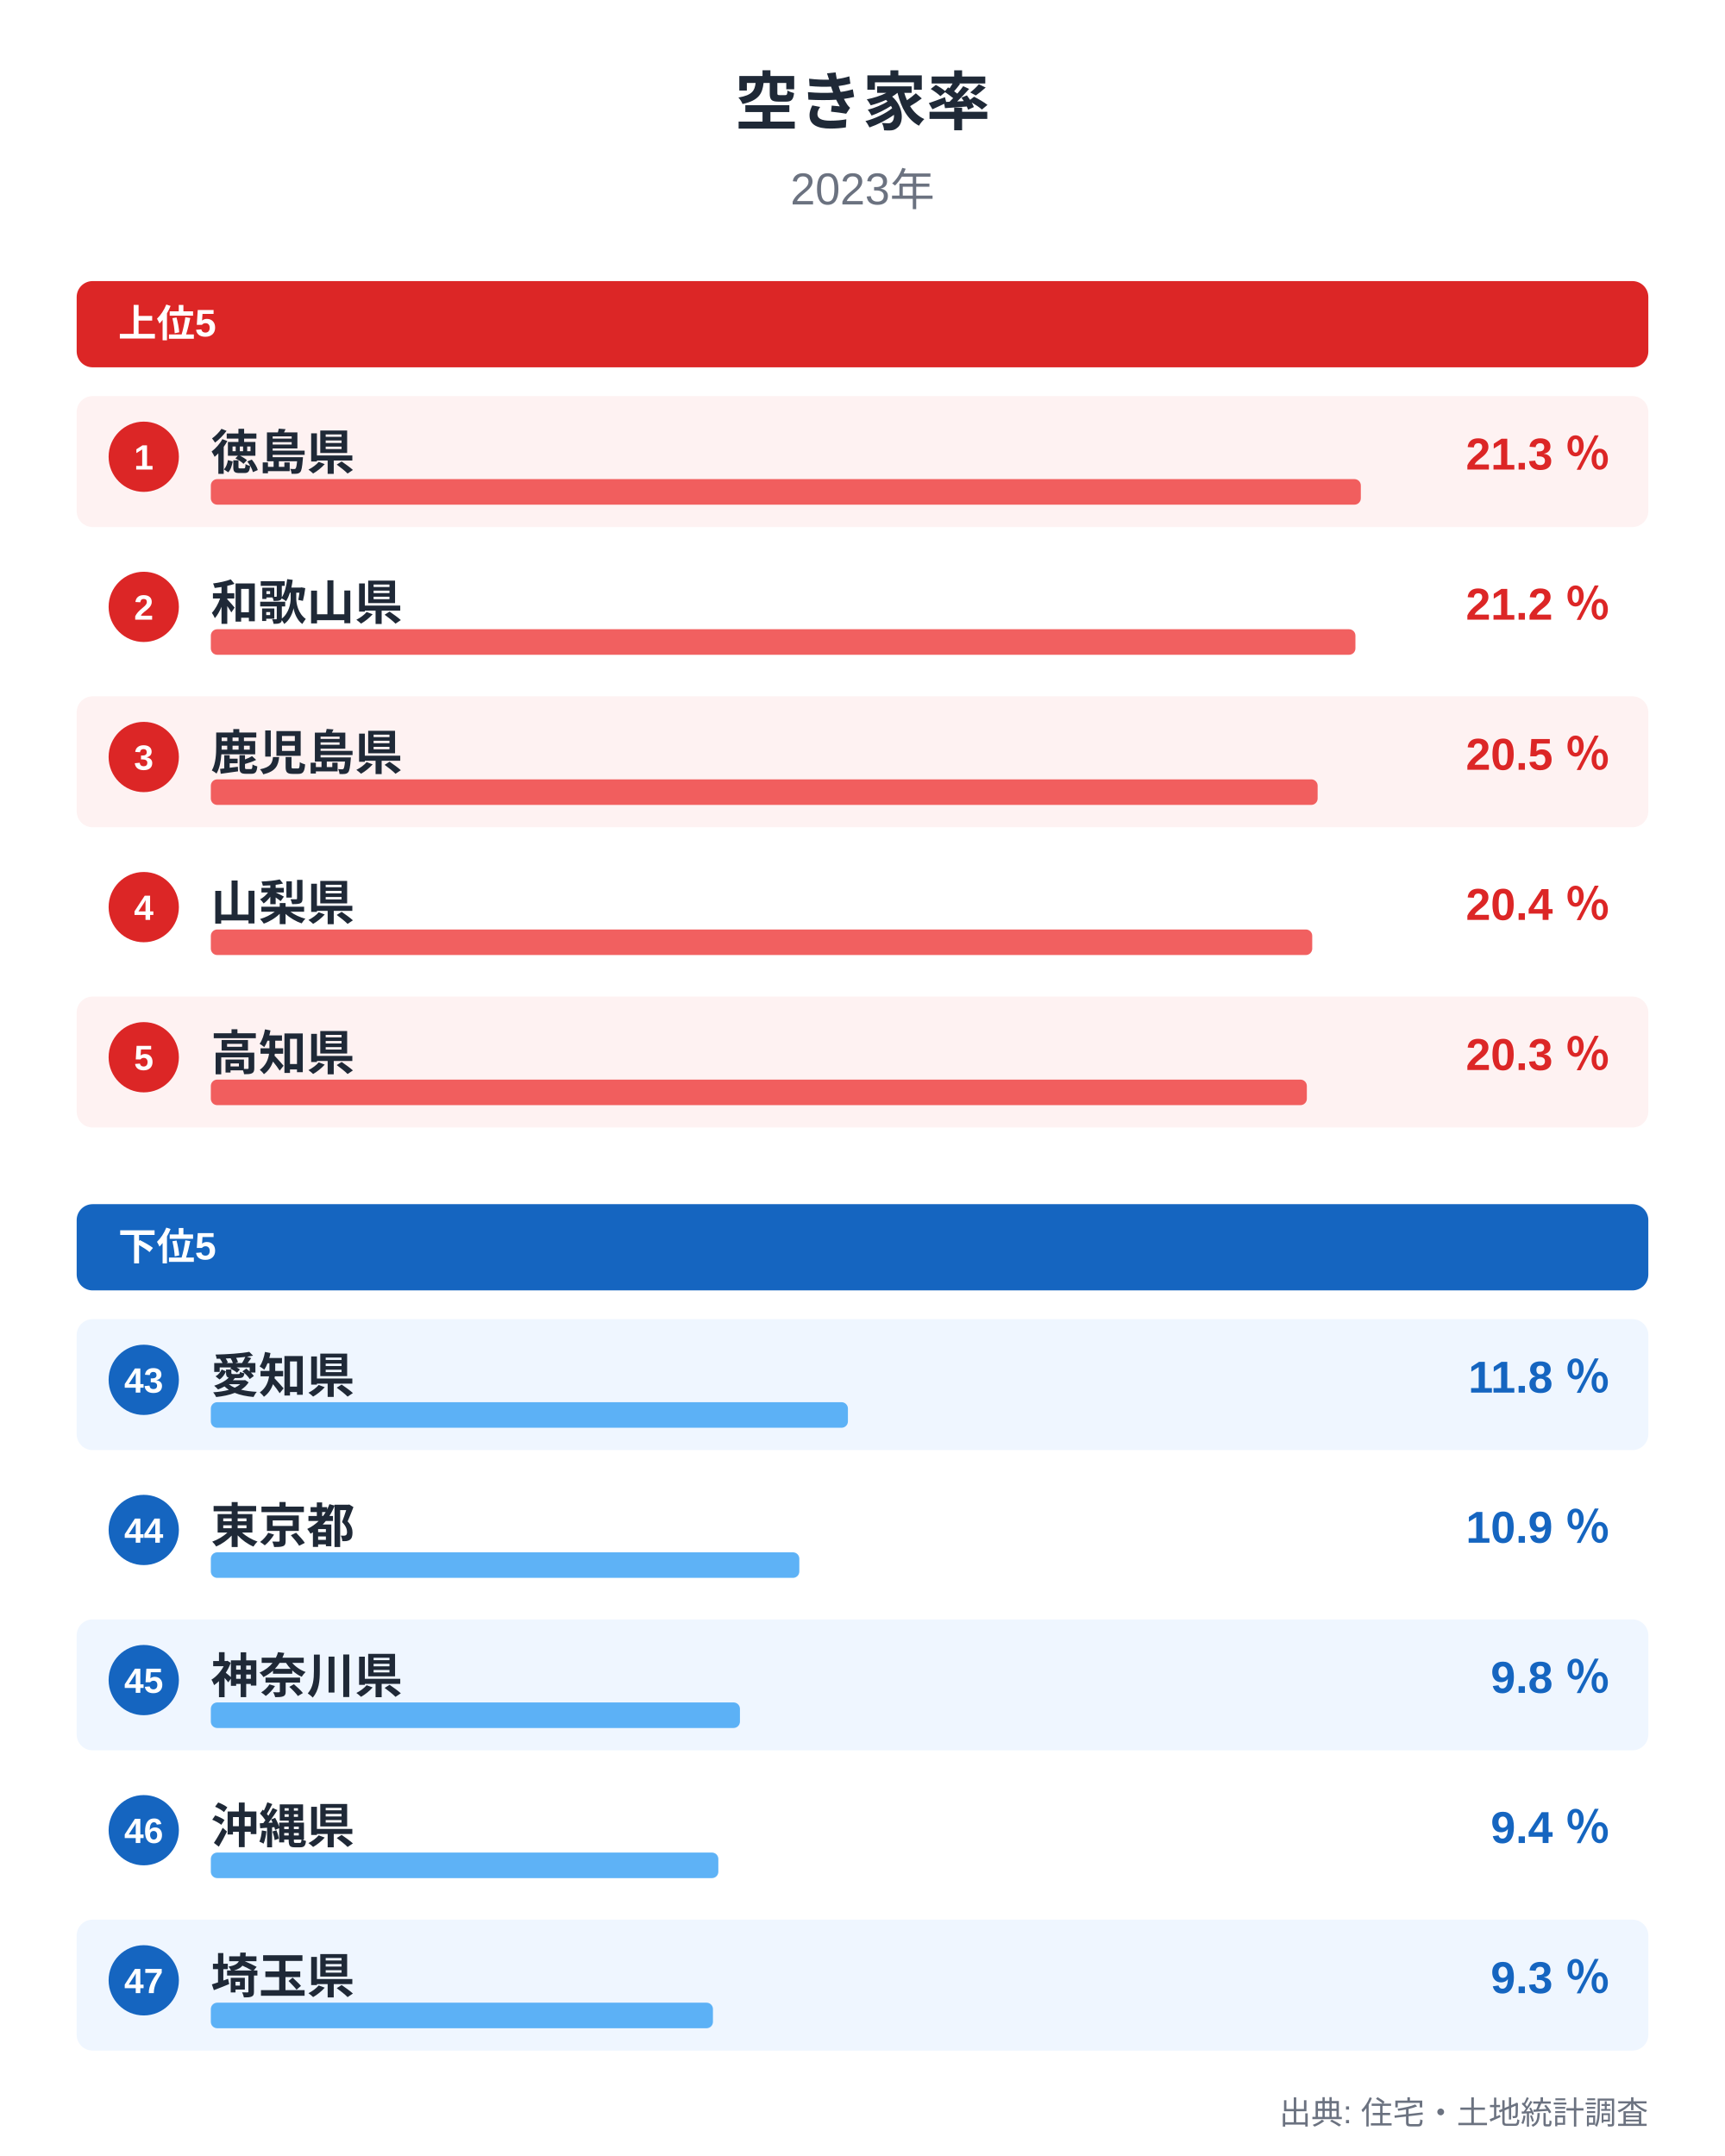
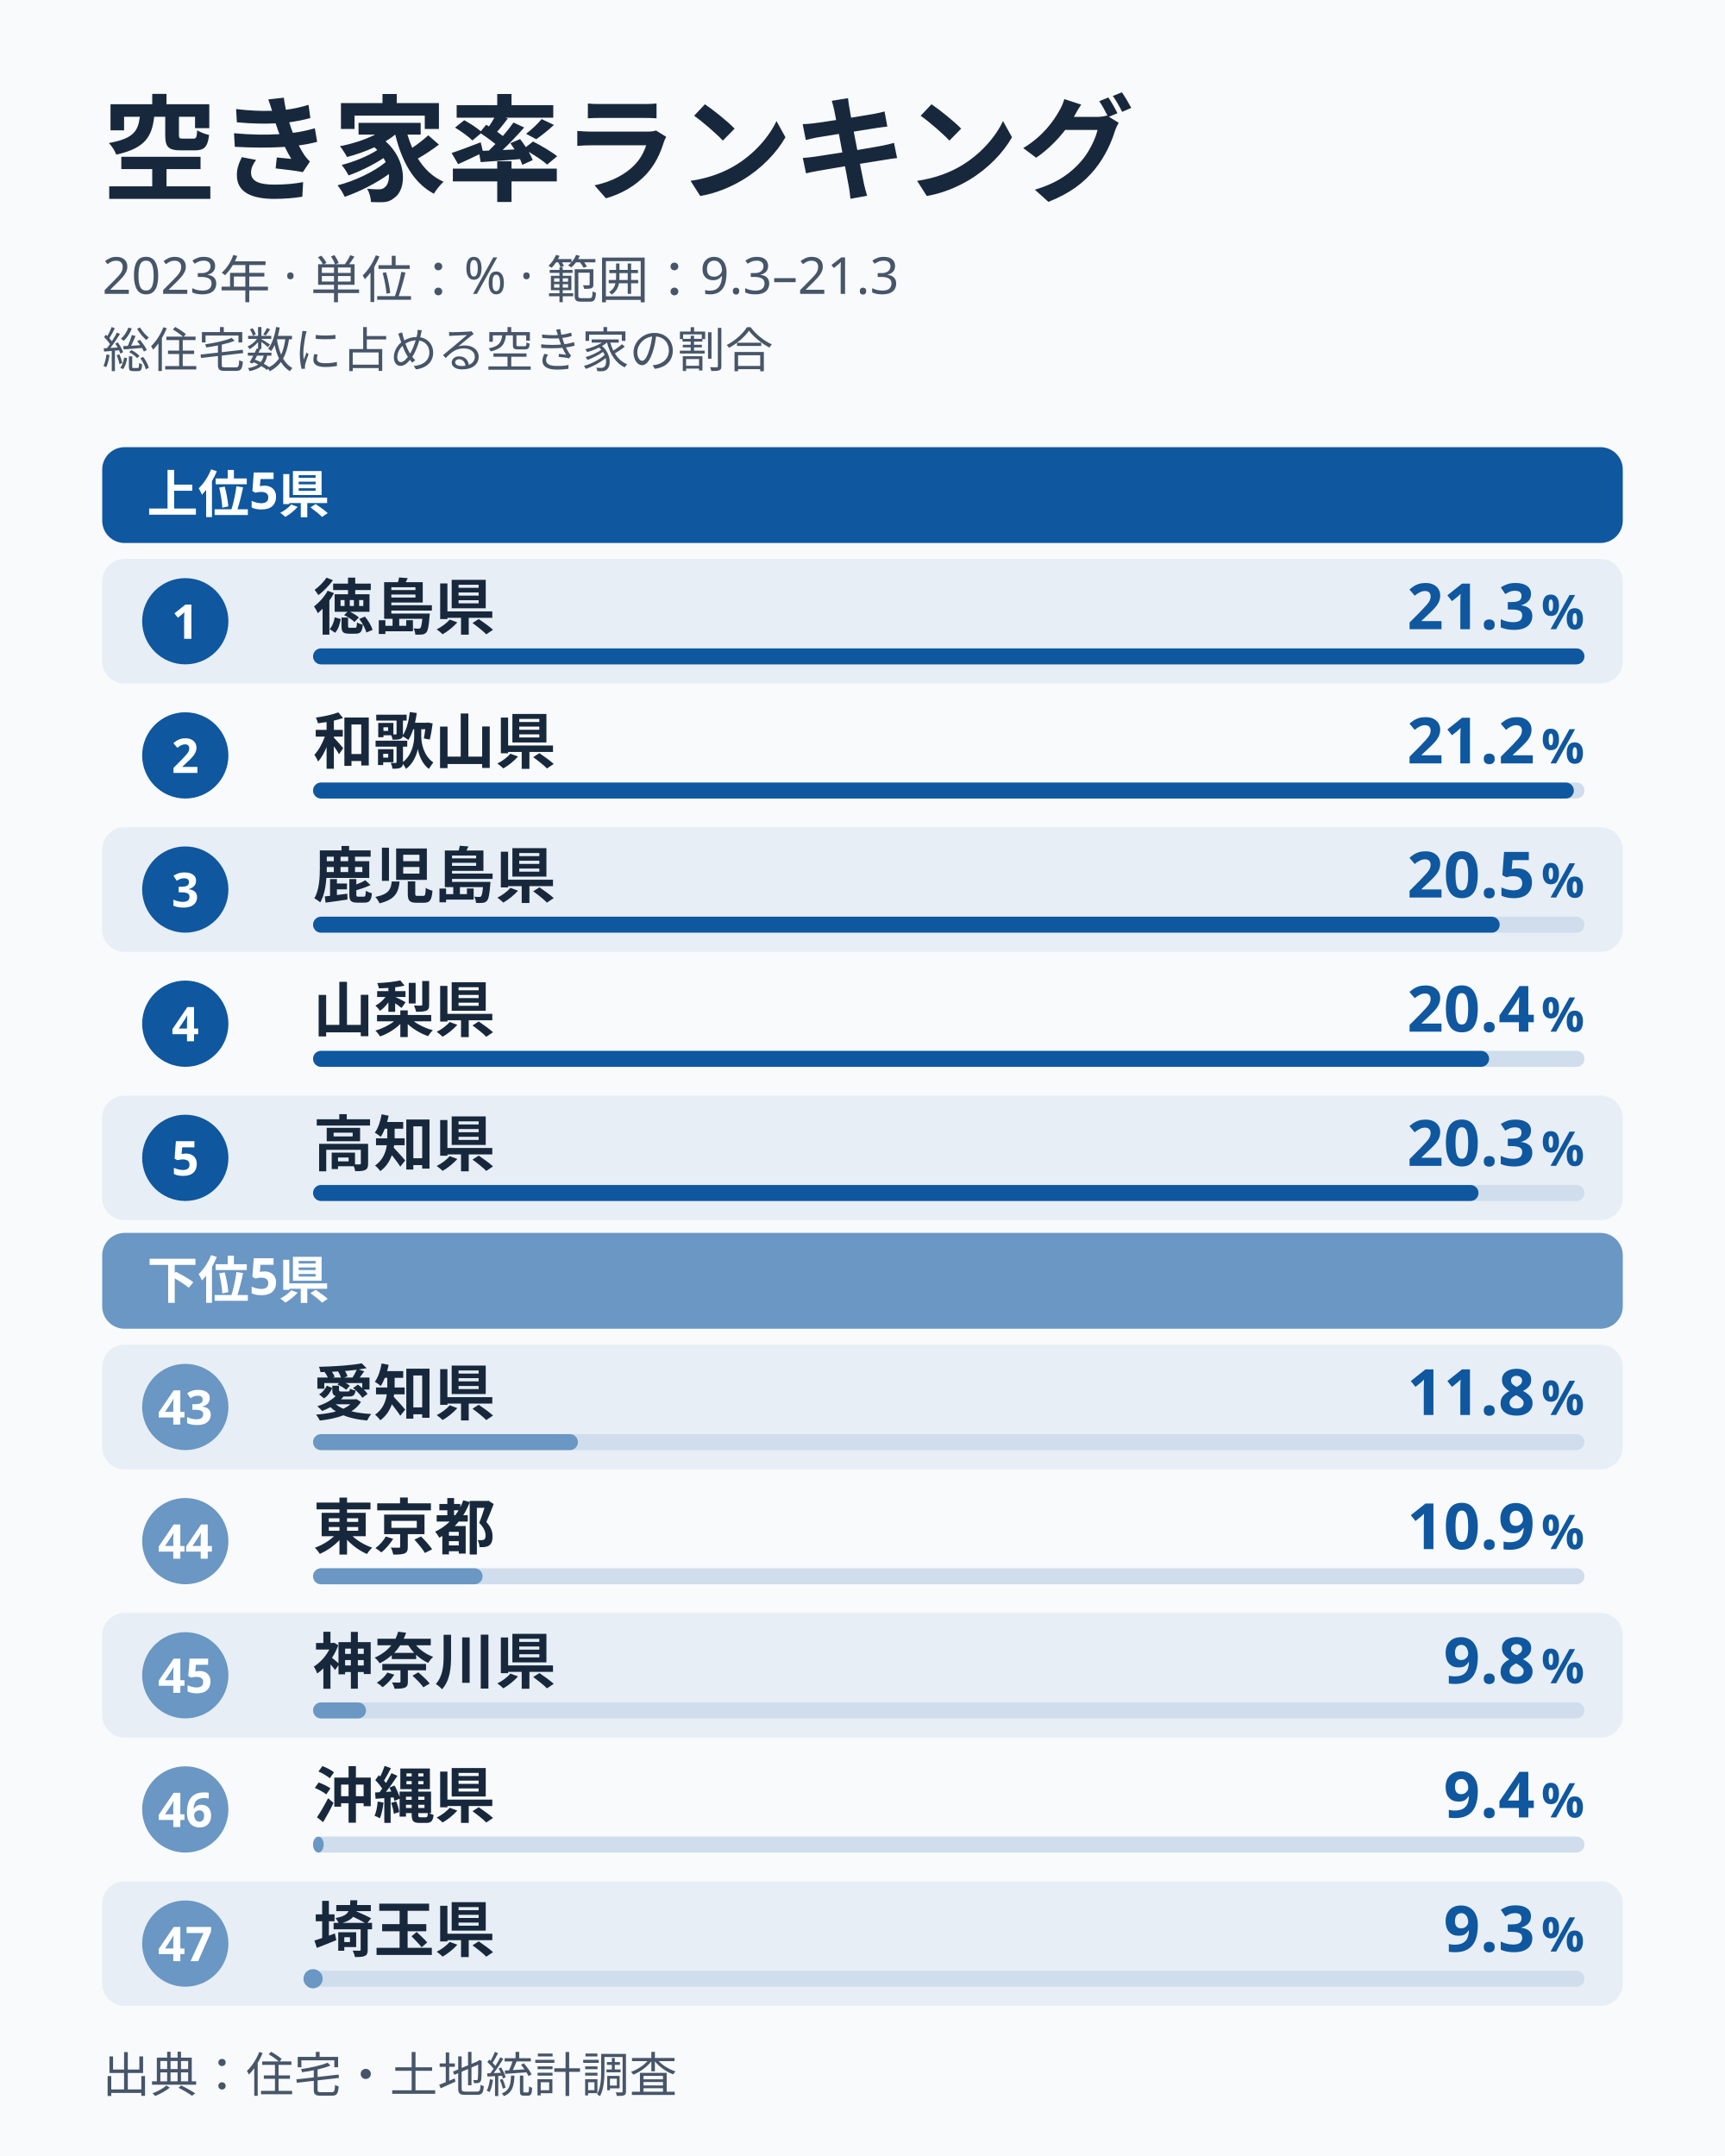
- <svg xmlns="http://www.w3.org/2000/svg" width="1080" height="1350" viewBox="0 0 1080 1350" font-family="'Helvetica Neue', Arial, 'Hiragino Kaku Gothic ProN', sans-serif" role="img" aria-label="空き家率">
-   <style>
-     .svg-bg{fill:#ffffff}
-     .svg-plot{fill:#f9fafb}
-     .svg-plot-border{stroke:#d1d5db}
-     .svg-title{fill:#1f2937}
-     .svg-axis{fill:#374151}
-     .svg-tick{fill:#6b7280}
-     .svg-grid{stroke:#e5e7eb}
-     @media (prefers-color-scheme:dark){
-     .svg-bg{fill:#0f172a}
-     .svg-plot{fill:#1e293b}
-     .svg-plot-border{stroke:#334155}
-     .svg-title{fill:#e2e8f0}
-     .svg-axis{fill:#cbd5e1}
-     .svg-tick{fill:#94a3b8}
-     .svg-grid{stroke:#334155}
-     }
-   </style>
-   <rect width="1080" height="1350" class="svg-bg" />
-   <text x="540" y="78" text-anchor="middle" font-size="40" font-weight="bold" class="svg-title">空き家率</text>
-   <text x="540" y="128" text-anchor="middle" font-size="28" class="svg-tick">2023年</text>
-   <rect x="48" y="176" width="984" height="54" rx="10" fill="#dc2626" />
-   <text x="74" y="211" font-size="24" font-weight="bold" fill="#ffffff">上位5</text>
-   <rect x="48" y="248" width="984" height="82" rx="10" fill="#fef2f2" />
-   <circle cx="90" cy="286" r="22" fill="#dc2626" />
-   <text x="90" y="294" text-anchor="middle" font-size="22" font-weight="bold" fill="#ffffff">1</text>
-   <text x="132" y="294" font-size="30" font-weight="bold" fill="#1f2937">徳島県</text>
-   <text x="1008" y="294" text-anchor="end" font-size="28" font-weight="700" fill="#dc2626">21.3 ％</text>
-   <rect x="132" y="300" width="720" height="16" rx="4" fill="#ef4444" opacity="0.85" />
-   <rect x="48" y="342" width="984" height="82" rx="10" fill="#ffffff" />
-   <circle cx="90" cy="380" r="22" fill="#dc2626" />
-   <text x="90" y="388" text-anchor="middle" font-size="22" font-weight="bold" fill="#ffffff">2</text>
-   <text x="132" y="388" font-size="30" font-weight="bold" fill="#1f2937">和歌山県</text>
-   <text x="1008" y="388" text-anchor="end" font-size="28" font-weight="700" fill="#dc2626">21.2 ％</text>
-   <rect x="132" y="394" width="716.62" height="16" rx="4" fill="#ef4444" opacity="0.85" />
-   <rect x="48" y="436" width="984" height="82" rx="10" fill="#fef2f2" />
-   <circle cx="90" cy="474" r="22" fill="#dc2626" />
-   <text x="90" y="482" text-anchor="middle" font-size="22" font-weight="bold" fill="#ffffff">3</text>
-   <text x="132" y="482" font-size="30" font-weight="bold" fill="#1f2937">鹿児島県</text>
-   <text x="1008" y="482" text-anchor="end" font-size="28" font-weight="700" fill="#dc2626">20.5 ％</text>
-   <rect x="132" y="488" width="692.958" height="16" rx="4" fill="#ef4444" opacity="0.85" />
-   <rect x="48" y="530" width="984" height="82" rx="10" fill="#ffffff" />
-   <circle cx="90" cy="568" r="22" fill="#dc2626" />
-   <text x="90" y="576" text-anchor="middle" font-size="22" font-weight="bold" fill="#ffffff">4</text>
-   <text x="132" y="576" font-size="30" font-weight="bold" fill="#1f2937">山梨県</text>
-   <text x="1008" y="576" text-anchor="end" font-size="28" font-weight="700" fill="#dc2626">20.4 ％</text>
-   <rect x="132" y="582" width="689.577" height="16" rx="4" fill="#ef4444" opacity="0.85" />
-   <rect x="48" y="624" width="984" height="82" rx="10" fill="#fef2f2" />
-   <circle cx="90" cy="662" r="22" fill="#dc2626" />
-   <text x="90" y="670" text-anchor="middle" font-size="22" font-weight="bold" fill="#ffffff">5</text>
-   <text x="132" y="670" font-size="30" font-weight="bold" fill="#1f2937">高知県</text>
-   <text x="1008" y="670" text-anchor="end" font-size="28" font-weight="700" fill="#dc2626">20.3 ％</text>
-   <rect x="132" y="676" width="686.197" height="16" rx="4" fill="#ef4444" opacity="0.85" />
-   <rect x="48" y="754" width="984" height="54" rx="10" fill="#1565c0" />
-   <text x="74" y="789" font-size="24" font-weight="bold" fill="#ffffff">下位5</text>
-   <rect x="48" y="826" width="984" height="82" rx="10" fill="#eff6ff" />
-   <circle cx="90" cy="864" r="22" fill="#1565c0" />
-   <text x="90" y="872" text-anchor="middle" font-size="22" font-weight="bold" fill="#ffffff">43</text>
-   <text x="132" y="872" font-size="30" font-weight="bold" fill="#1f2937">愛知県</text>
-   <text x="1008" y="872" text-anchor="end" font-size="28" font-weight="700" fill="#1565c0">11.8 ％</text>
-   <rect x="132" y="878" width="398.873" height="16" rx="4" fill="#42a5f5" opacity="0.85" />
-   <rect x="48" y="920" width="984" height="82" rx="10" fill="#ffffff" />
-   <circle cx="90" cy="958" r="22" fill="#1565c0" />
-   <text x="90" y="966" text-anchor="middle" font-size="22" font-weight="bold" fill="#ffffff">44</text>
-   <text x="132" y="966" font-size="30" font-weight="bold" fill="#1f2937">東京都</text>
-   <text x="1008" y="966" text-anchor="end" font-size="28" font-weight="700" fill="#1565c0">10.9 ％</text>
-   <rect x="132" y="972" width="368.451" height="16" rx="4" fill="#42a5f5" opacity="0.85" />
-   <rect x="48" y="1014" width="984" height="82" rx="10" fill="#eff6ff" />
-   <circle cx="90" cy="1052" r="22" fill="#1565c0" />
-   <text x="90" y="1060" text-anchor="middle" font-size="22" font-weight="bold" fill="#ffffff">45</text>
-   <text x="132" y="1060" font-size="30" font-weight="bold" fill="#1f2937">神奈川県</text>
-   <text x="1008" y="1060" text-anchor="end" font-size="28" font-weight="700" fill="#1565c0">9.8 ％</text>
-   <rect x="132" y="1066" width="331.268" height="16" rx="4" fill="#42a5f5" opacity="0.85" />
-   <rect x="48" y="1108" width="984" height="82" rx="10" fill="#ffffff" />
-   <circle cx="90" cy="1146" r="22" fill="#1565c0" />
-   <text x="90" y="1154" text-anchor="middle" font-size="22" font-weight="bold" fill="#ffffff">46</text>
-   <text x="132" y="1154" font-size="30" font-weight="bold" fill="#1f2937">沖縄県</text>
-   <text x="1008" y="1154" text-anchor="end" font-size="28" font-weight="700" fill="#1565c0">9.4 ％</text>
-   <rect x="132" y="1160" width="317.746" height="16" rx="4" fill="#42a5f5" opacity="0.85" />
-   <rect x="48" y="1202" width="984" height="82" rx="10" fill="#eff6ff" />
-   <circle cx="90" cy="1240" r="22" fill="#1565c0" />
-   <text x="90" y="1248" text-anchor="middle" font-size="22" font-weight="bold" fill="#ffffff">47</text>
-   <text x="132" y="1248" font-size="30" font-weight="bold" fill="#1f2937">埼玉県</text>
-   <text x="1008" y="1248" text-anchor="end" font-size="28" font-weight="700" fill="#1565c0">9.3 ％</text>
-   <rect x="132" y="1254" width="314.366" height="16" rx="4" fill="#42a5f5" opacity="0.85" />
-   <text x="1032" y="1330" text-anchor="end" font-size="20" class="svg-tick">出典: 住宅・土地統計調査</text>
+ <svg xmlns="http://www.w3.org/2000/svg" width="1080" height="1350" viewBox="0 0 1080 1350" role="img" aria-label="空き家率ランキング" data-theme="light" data-image-template="bar" data-domain-min="9.3" data-domain-max="21.3">
+   <rect width="1080" height="1350" fill="#F8FAFC" />
+   <g font-family="'Noto Sans JP','Hiragino Kaku Gothic ProN','Yu Gothic',Meiryo,sans-serif" fill="#18283C">
+     <text x="64" y="120" font-size="72" font-weight="700">空き家率ランキング</text>
+     <text x="64" y="184" font-size="32" fill="#475569">2023年 · 単位：% · 範囲：9.3–21.3</text>
+     <text x="64" y="230" font-size="30" fill="#475569">総住宅数に占める空き家の割合</text>
+     <rect x="64" y="280" width="952" height="60" rx="14" fill="#0f579f" />
+     <text x="92" y="321" font-size="32" font-weight="700" fill="#FFFFFF">上位5県</text>
+     <g data-rank="1" data-value="21.3">
+       <rect x="64" y="350" width="952" height="78" rx="14" fill="#e7eef5" />
+       <circle cx="116" cy="389" r="27" fill="#0f579f" />
+       <text x="116" y="400" text-anchor="middle" font-size="30" font-weight="700" fill="#FFFFFF">1</text>
+       <text x="196" y="394" font-size="38" font-weight="700" fill="#18283C">徳島県</text>
+       <text x="992" y="394" text-anchor="end" font-size="40" font-weight="700" fill="#0f579f">21.3<tspan font-size="30" dx="4">%</tspan>
+       </text>
+       <rect data-bar-track="true" x="196" y="406" width="796" height="10" rx="5" fill="#cfddec" />
+       <rect data-bar-value="true" x="196" y="406" width="796" height="10" rx="5" fill="#0f579f" />
+     </g>
+     <g data-rank="2" data-value="21.2">
+       <circle cx="116" cy="473" r="27" fill="#0f579f" />
+       <text x="116" y="484" text-anchor="middle" font-size="30" font-weight="700" fill="#FFFFFF">2</text>
+       <text x="196" y="478" font-size="38" font-weight="700" fill="#18283C">和歌山県</text>
+       <text x="992" y="478" text-anchor="end" font-size="40" font-weight="700" fill="#0f579f">21.2<tspan font-size="30" dx="4">%</tspan>
+       </text>
+       <rect data-bar-track="true" x="196" y="490" width="796" height="10" rx="5" fill="#cfddec" />
+       <rect data-bar-value="true" x="196" y="490" width="789.367" height="10" rx="5" fill="#0f579f" />
+     </g>
+     <g data-rank="3" data-value="20.5">
+       <rect x="64" y="518" width="952" height="78" rx="14" fill="#e7eef5" />
+       <circle cx="116" cy="557" r="27" fill="#0f579f" />
+       <text x="116" y="568" text-anchor="middle" font-size="30" font-weight="700" fill="#FFFFFF">3</text>
+       <text x="196" y="562" font-size="38" font-weight="700" fill="#18283C">鹿児島県</text>
+       <text x="992" y="562" text-anchor="end" font-size="40" font-weight="700" fill="#0f579f">20.5<tspan font-size="30" dx="4">%</tspan>
+       </text>
+       <rect data-bar-track="true" x="196" y="574" width="796" height="10" rx="5" fill="#cfddec" />
+       <rect data-bar-value="true" x="196" y="574" width="742.933" height="10" rx="5" fill="#0f579f" />
+     </g>
+     <g data-rank="4" data-value="20.4">
+       <circle cx="116" cy="641" r="27" fill="#0f579f" />
+       <text x="116" y="652" text-anchor="middle" font-size="30" font-weight="700" fill="#FFFFFF">4</text>
+       <text x="196" y="646" font-size="38" font-weight="700" fill="#18283C">山梨県</text>
+       <text x="992" y="646" text-anchor="end" font-size="40" font-weight="700" fill="#0f579f">20.4<tspan font-size="30" dx="4">%</tspan>
+       </text>
+       <rect data-bar-track="true" x="196" y="658" width="796" height="10" rx="5" fill="#cfddec" />
+       <rect data-bar-value="true" x="196" y="658" width="736.3" height="10" rx="5" fill="#0f579f" />
+     </g>
+     <g data-rank="5" data-value="20.3">
+       <rect x="64" y="686" width="952" height="78" rx="14" fill="#e7eef5" />
+       <circle cx="116" cy="725" r="27" fill="#0f579f" />
+       <text x="116" y="736" text-anchor="middle" font-size="30" font-weight="700" fill="#FFFFFF">5</text>
+       <text x="196" y="730" font-size="38" font-weight="700" fill="#18283C">高知県</text>
+       <text x="992" y="730" text-anchor="end" font-size="40" font-weight="700" fill="#0f579f">20.3<tspan font-size="30" dx="4">%</tspan>
+       </text>
+       <rect data-bar-track="true" x="196" y="742" width="796" height="10" rx="5" fill="#cfddec" />
+       <rect data-bar-value="true" x="196" y="742" width="729.667" height="10" rx="5" fill="#0f579f" />
+     </g>
+     <rect x="64" y="772" width="952" height="60" rx="14" fill="#6a97c3" />
+     <text x="92" y="813" font-size="32" font-weight="700" fill="#FFFFFF">下位5県</text>
+     <g data-rank="43" data-value="11.8">
+       <rect x="64" y="842" width="952" height="78" rx="14" fill="#e7eef5" />
+       <circle cx="116" cy="881" r="27" fill="#6a97c3" />
+       <text x="116" y="892" text-anchor="middle" font-size="30" font-weight="700" fill="#FFFFFF">43</text>
+       <text x="196" y="886" font-size="38" font-weight="700" fill="#18283C">愛知県</text>
+       <text x="992" y="886" text-anchor="end" font-size="40" font-weight="700" fill="#0f579f">11.8<tspan font-size="30" dx="4">%</tspan>
+       </text>
+       <rect data-bar-track="true" x="196" y="898" width="796" height="10" rx="5" fill="#cfddec" />
+       <rect data-bar-value="true" x="196" y="898" width="165.833" height="10" rx="5" fill="#6a97c3" />
+     </g>
+     <g data-rank="44" data-value="10.9">
+       <circle cx="116" cy="965" r="27" fill="#6a97c3" />
+       <text x="116" y="976" text-anchor="middle" font-size="30" font-weight="700" fill="#FFFFFF">44</text>
+       <text x="196" y="970" font-size="38" font-weight="700" fill="#18283C">東京都</text>
+       <text x="992" y="970" text-anchor="end" font-size="40" font-weight="700" fill="#0f579f">10.9<tspan font-size="30" dx="4">%</tspan>
+       </text>
+       <rect data-bar-track="true" x="196" y="982" width="796" height="10" rx="5" fill="#cfddec" />
+       <rect data-bar-value="true" x="196" y="982" width="106.133" height="10" rx="5" fill="#6a97c3" />
+     </g>
+     <g data-rank="45" data-value="9.8">
+       <rect x="64" y="1010" width="952" height="78" rx="14" fill="#e7eef5" />
+       <circle cx="116" cy="1049" r="27" fill="#6a97c3" />
+       <text x="116" y="1060" text-anchor="middle" font-size="30" font-weight="700" fill="#FFFFFF">45</text>
+       <text x="196" y="1054" font-size="38" font-weight="700" fill="#18283C">神奈川県</text>
+       <text x="992" y="1054" text-anchor="end" font-size="40" font-weight="700" fill="#0f579f">9.8<tspan font-size="30" dx="4">%</tspan>
+       </text>
+       <rect data-bar-track="true" x="196" y="1066" width="796" height="10" rx="5" fill="#cfddec" />
+       <rect data-bar-value="true" x="196" y="1066" width="33.167" height="10" rx="5" fill="#6a97c3" />
+     </g>
+     <g data-rank="46" data-value="9.4">
+       <circle cx="116" cy="1133" r="27" fill="#6a97c3" />
+       <text x="116" y="1144" text-anchor="middle" font-size="30" font-weight="700" fill="#FFFFFF">46</text>
+       <text x="196" y="1138" font-size="38" font-weight="700" fill="#18283C">沖縄県</text>
+       <text x="992" y="1138" text-anchor="end" font-size="40" font-weight="700" fill="#0f579f">9.4<tspan font-size="30" dx="4">%</tspan>
+       </text>
+       <rect data-bar-track="true" x="196" y="1150" width="796" height="10" rx="5" fill="#cfddec" />
+       <rect data-bar-value="true" x="196" y="1150" width="6.633" height="10" rx="5" fill="#6a97c3" />
+     </g>
+     <g data-rank="47" data-value="9.3">
+       <rect x="64" y="1178" width="952" height="78" rx="14" fill="#e7eef5" />
+       <circle cx="116" cy="1217" r="27" fill="#6a97c3" />
+       <text x="116" y="1228" text-anchor="middle" font-size="30" font-weight="700" fill="#FFFFFF">47</text>
+       <text x="196" y="1222" font-size="38" font-weight="700" fill="#18283C">埼玉県</text>
+       <text x="992" y="1222" text-anchor="end" font-size="40" font-weight="700" fill="#0f579f">9.3<tspan font-size="30" dx="4">%</tspan>
+       </text>
+       <rect data-bar-track="true" x="196" y="1234" width="796" height="10" rx="5" fill="#cfddec" />
+       <rect data-bar-value="true" x="196" y="1234" width="0" height="10" rx="5" fill="#6a97c3" />
+       <circle cx="196" cy="1239" r="6" fill="#6a97c3" />
+     </g>
+     <text x="64" y="1310" font-size="30" fill="#475569">出典：住宅・土地統計調査</text>
+   </g>
</svg>
